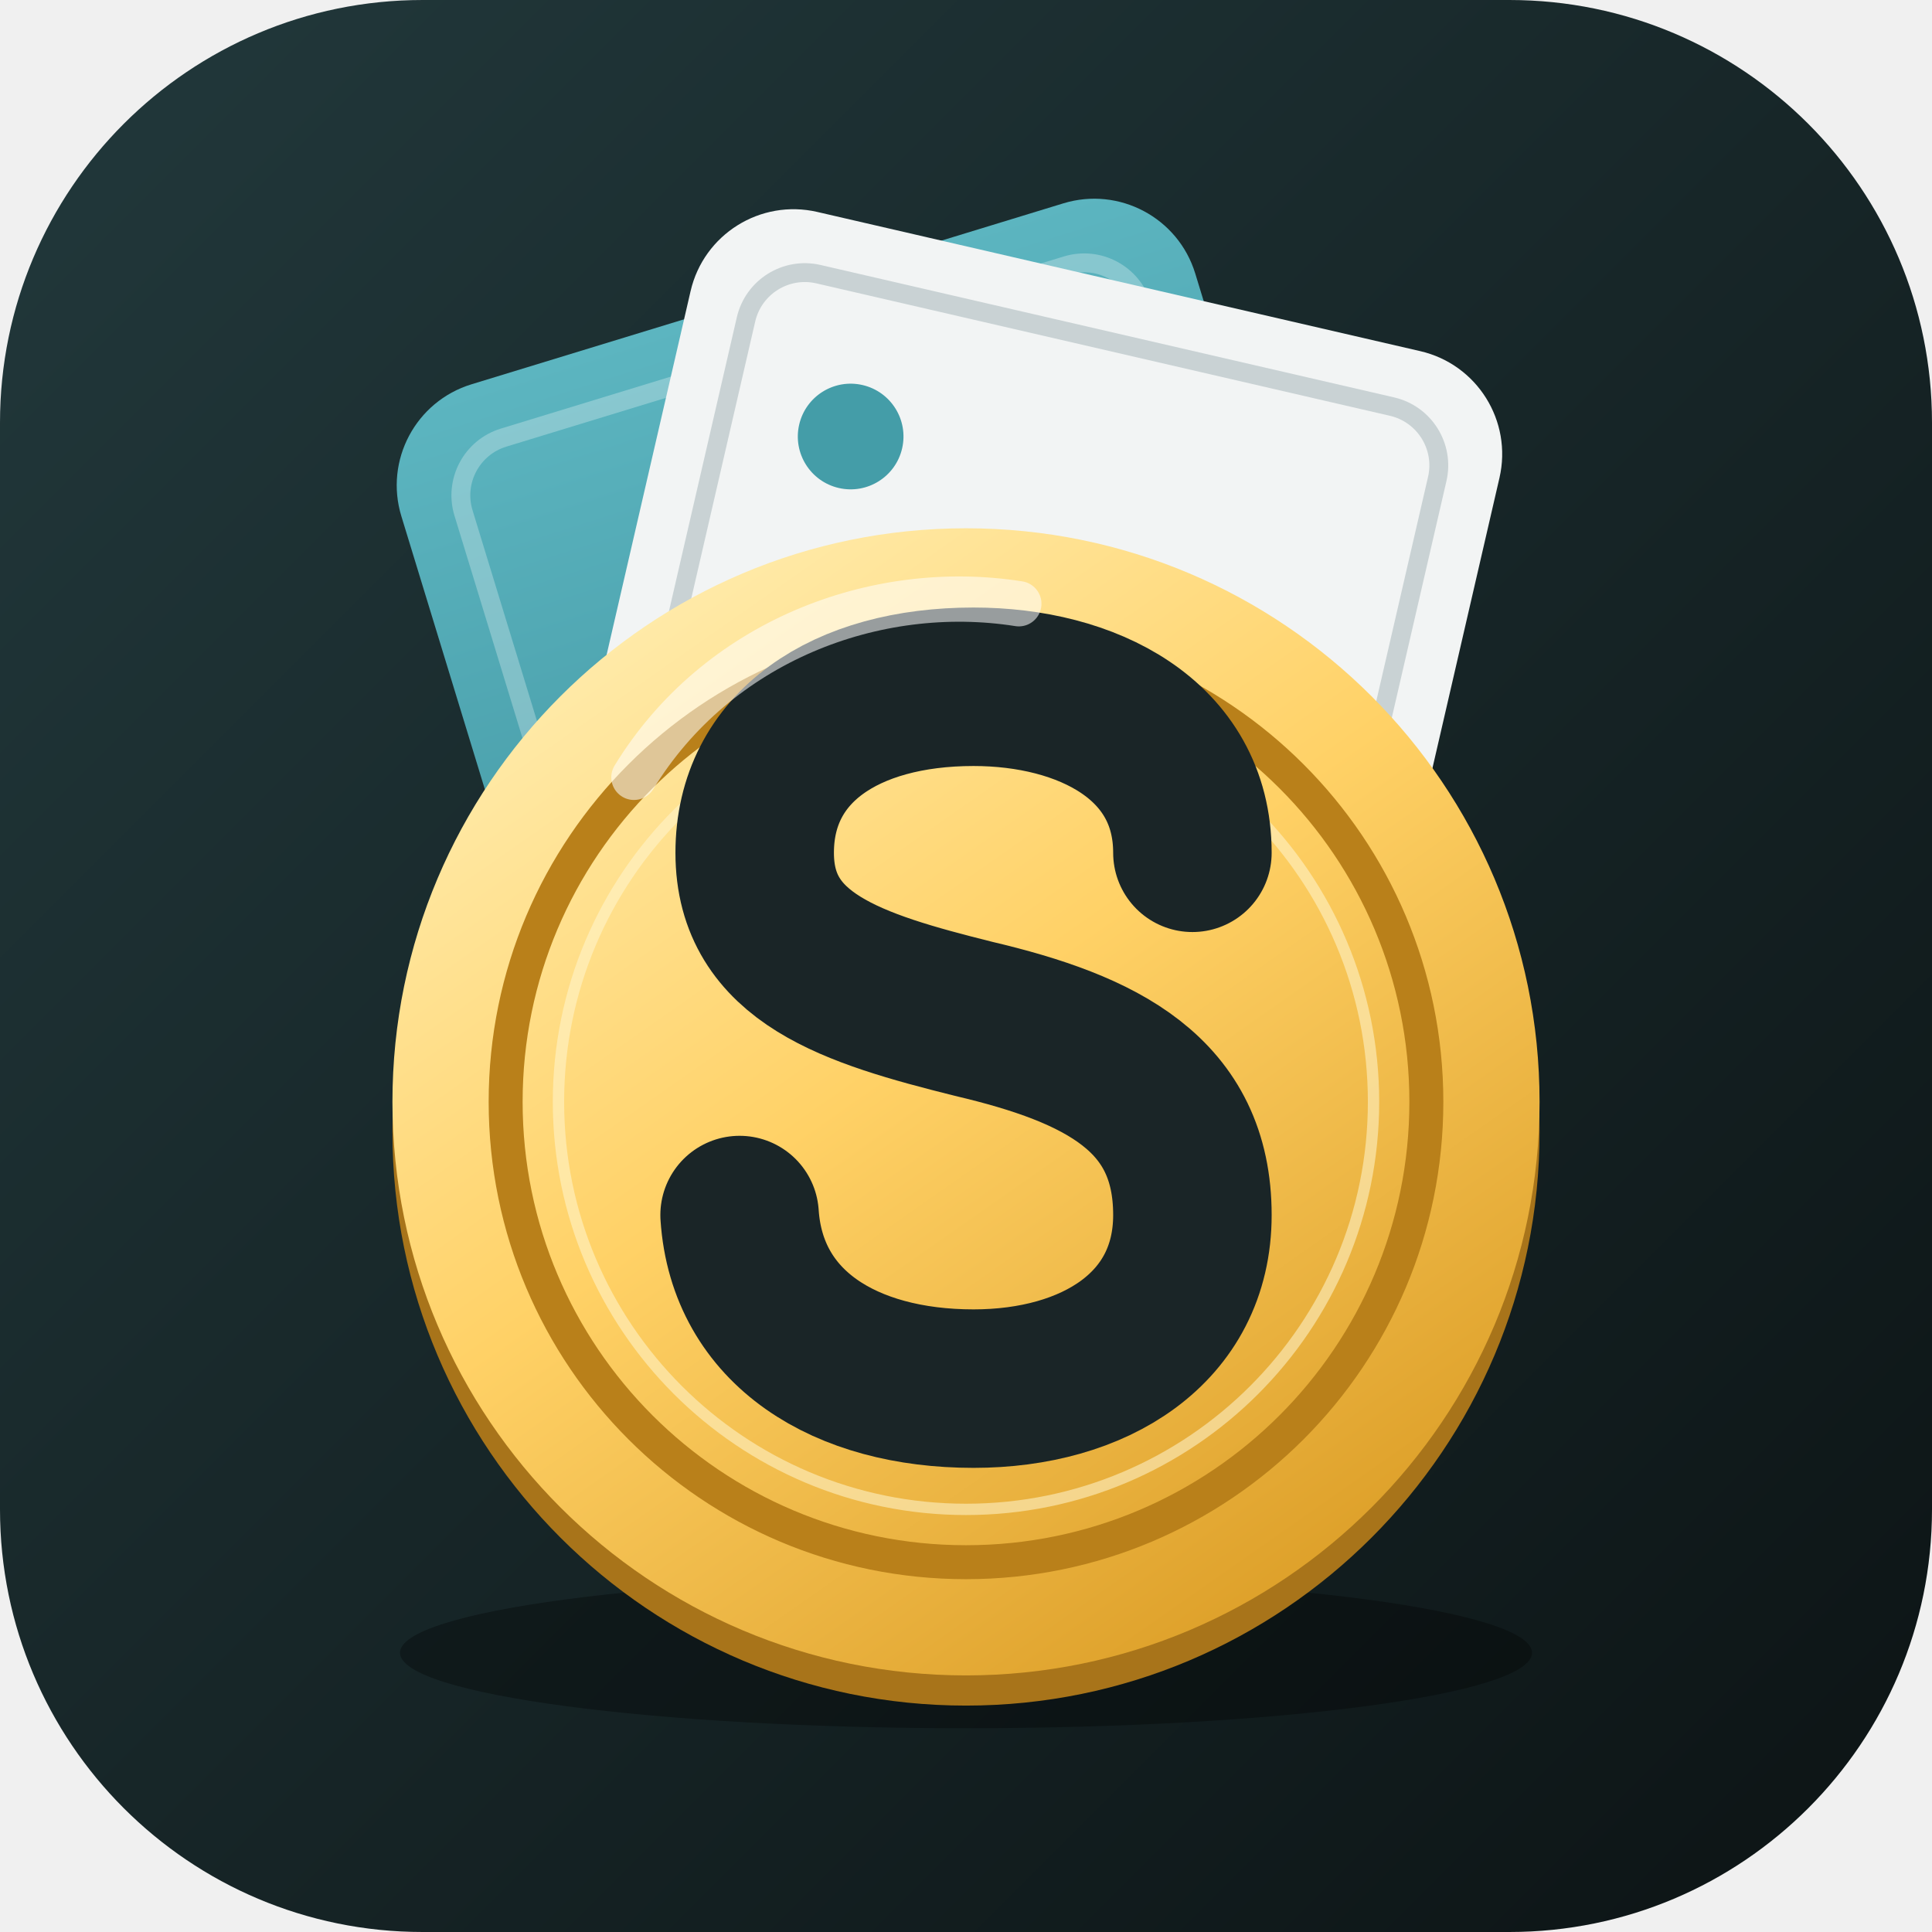
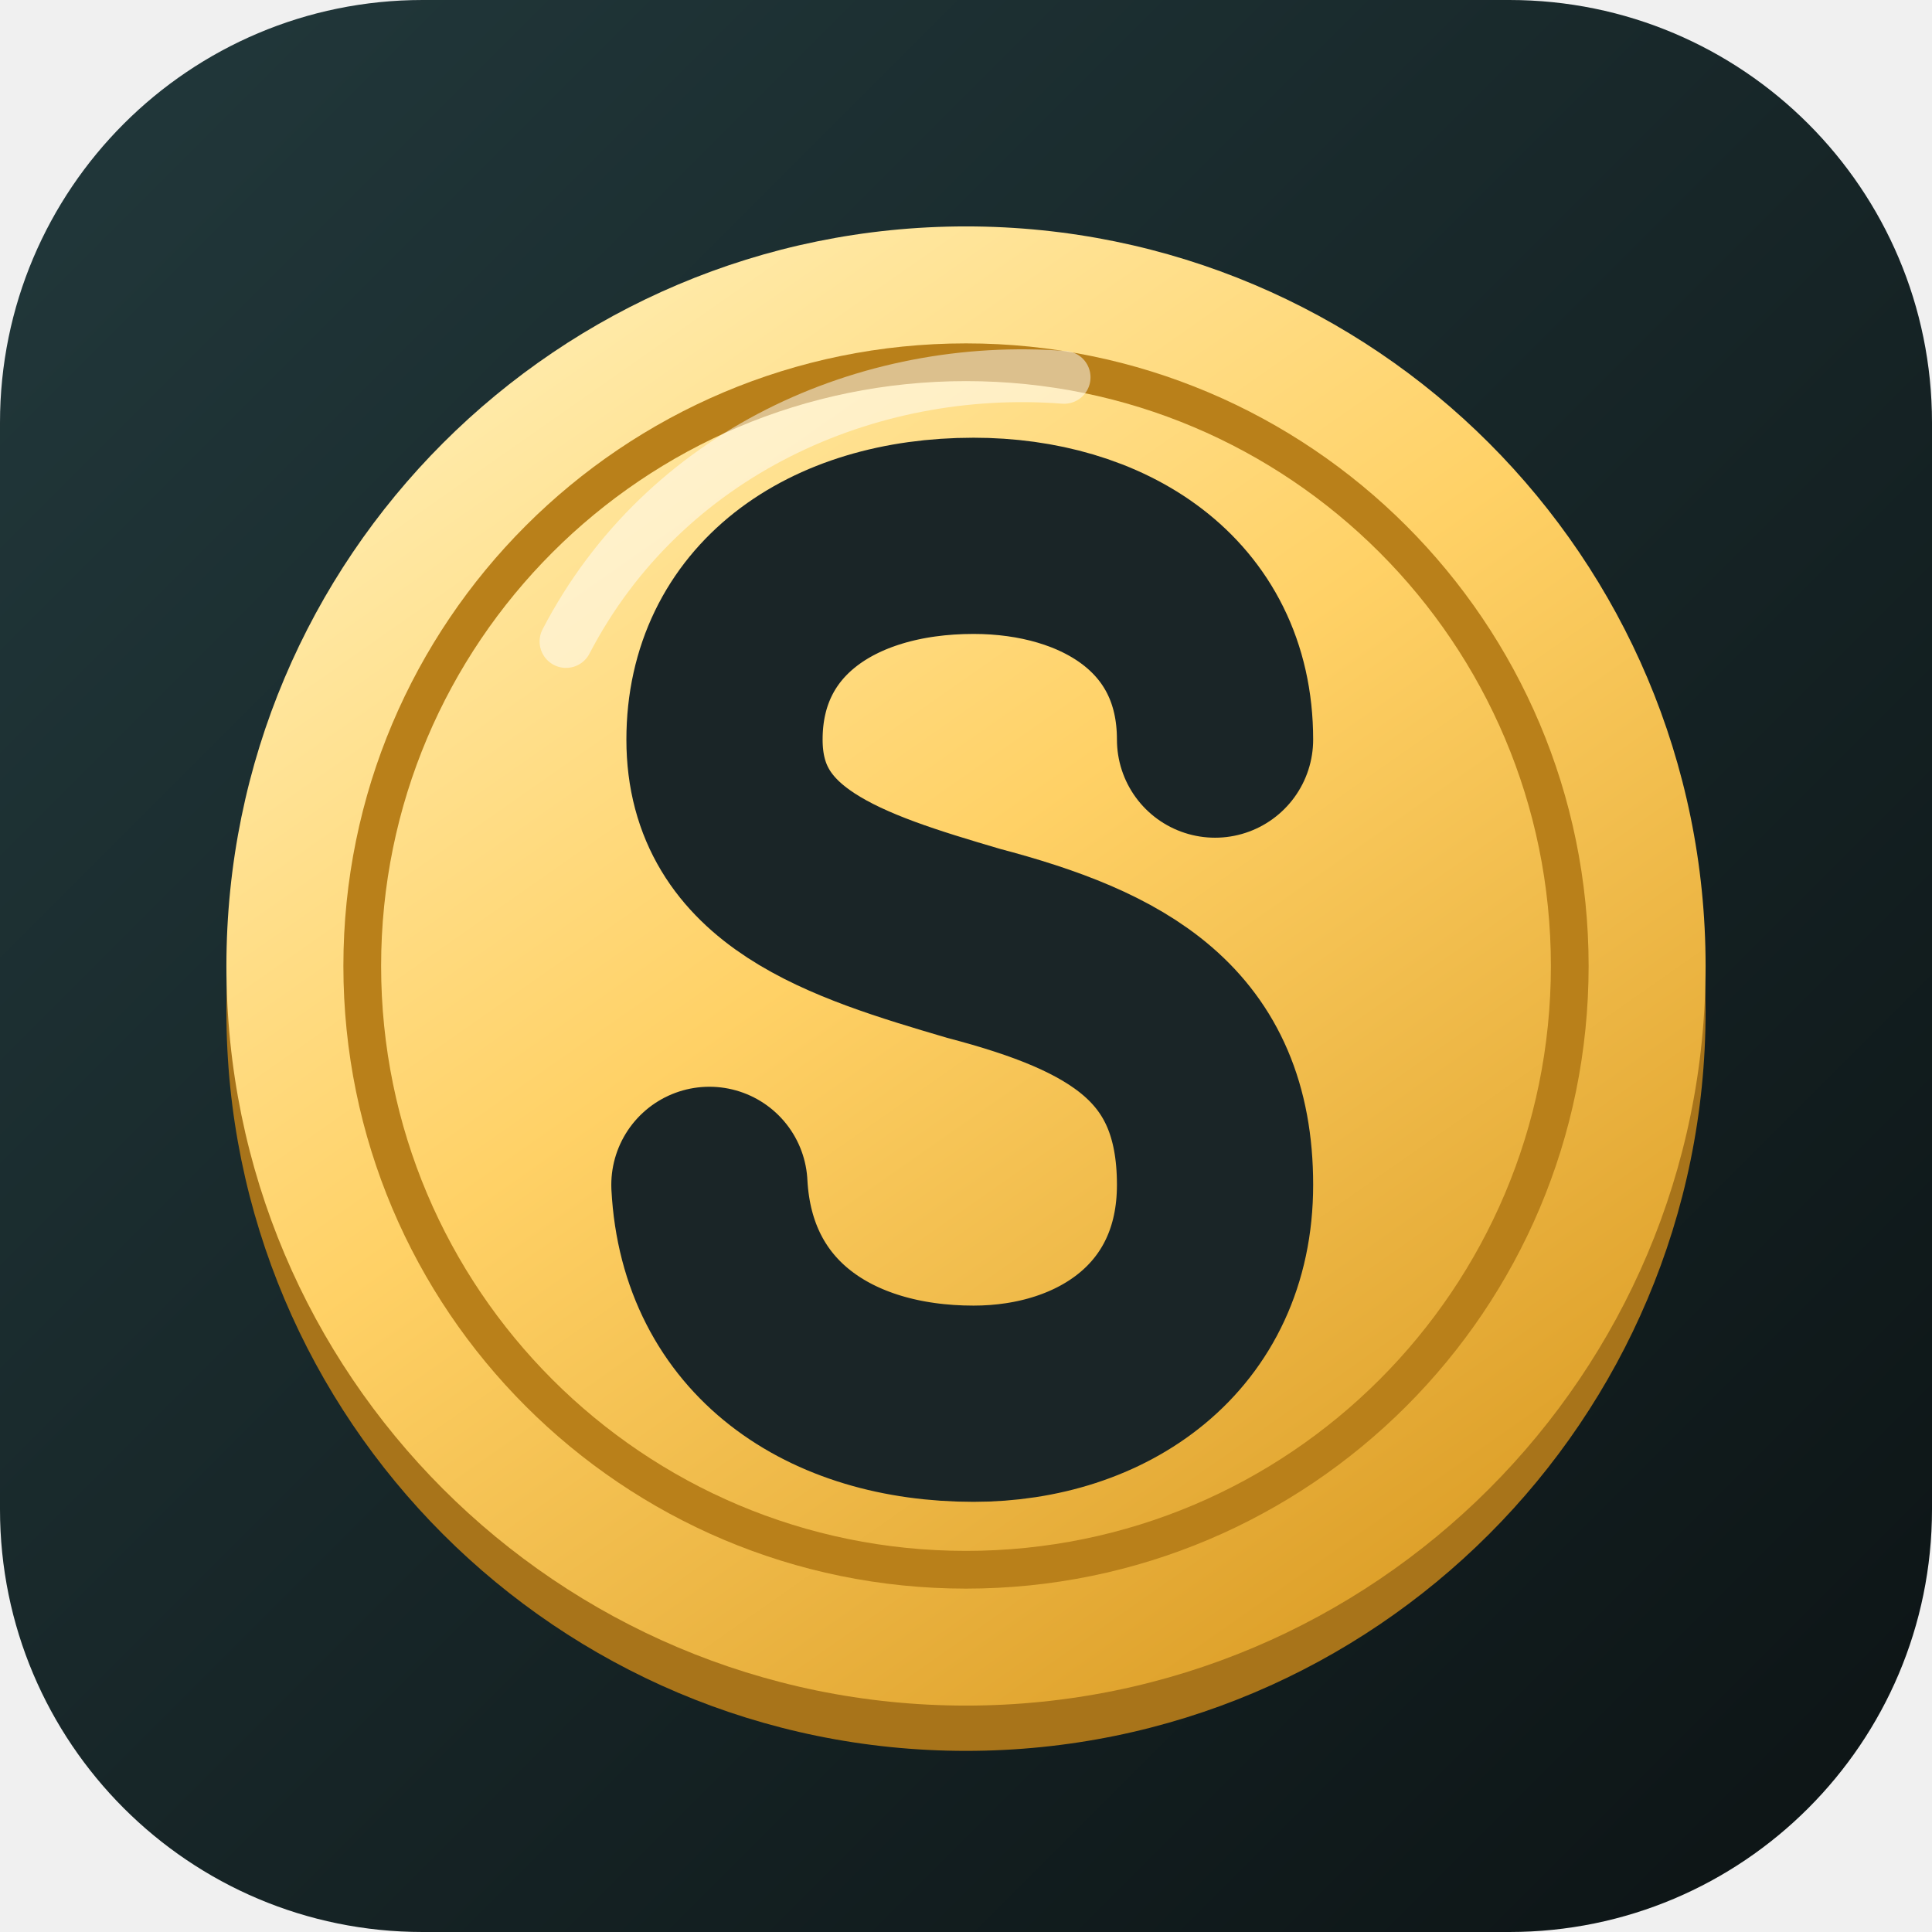
<svg xmlns="http://www.w3.org/2000/svg" viewBox="0 0 512 512">
  <defs>
    <linearGradient id="p" x1="0" y1="0" x2="1" y2="1">
      <stop offset="0" stop-color="#22393c" />
      <stop offset="1" stop-color="#0c1314" />
    </linearGradient>
    <linearGradient id="z" x1="0.15" y1="0" x2="0.85" y2="1">
      <stop offset="0" stop-color="#fff0b8" />
      <stop offset=".45" stop-color="#ffd166" />
      <stop offset="1" stop-color="#d8981f" />
    </linearGradient>
-     <linearGradient id="k" x1="0" y1="0" x2="0" y2="1">
-       <stop offset="0" stop-color="#5cb5c0" />
-       <stop offset="1" stop-color="#2f7f8b" />
-     </linearGradient>
  </defs>
  <rect width="512" height="512" rx="112" fill="url(#p)" />
-   <g transform="rotate(-17 256 250)">
-     <rect x="146" y="70" width="220" height="312" rx="28" fill="url(#k)" />
-     <rect x="162" y="86" width="188" height="280" rx="16" fill="none" stroke="#fff" stroke-opacity=".28" stroke-width="5" />
-   </g>
-   <g transform="rotate(13 256 250)">
-     <rect x="146" y="70" width="220" height="312" rx="28" fill="#f2f4f4" />
-     <rect x="162" y="86" width="188" height="280" rx="16" fill="none" stroke="#c9d2d4" stroke-width="5" />
-     <circle cx="196" cy="126" r="14" fill="#449da8" />
-   </g>
-   <ellipse cx="256" cy="438" rx="150" ry="20" fill="#000" opacity=".32" />
-   <circle cx="256" cy="300" r="152" fill="#a8741a" />
-   <circle cx="256" cy="292" r="152" fill="url(#z)" />
-   <circle cx="256" cy="292" r="122" fill="none" stroke="#b9801a" stroke-width="9" />
-   <circle cx="256" cy="292" r="108" fill="none" stroke="#fff6cf" stroke-opacity=".55" stroke-width="3" />
-   <path d="M316 226C316 196 288 182 258 182C224 182 200 198 200 226C200 254 226 262 258 270C292 278 316 290 316 322C316 352 290 368 258 368C224 368 198 352 196 322" fill="none" stroke="#1a2527" stroke-width="42" stroke-linecap="round" />
-   <path d="M168 206C190 170 232 154 270 160" fill="none" stroke="#fff" stroke-opacity=".55" stroke-width="12" stroke-linecap="round" />
+   <circle cx="256" cy="268" r="196" fill="#a8741a" />
+   <circle cx="256" cy="256" r="196" fill="url(#z)" />
+   <circle cx="256" cy="256" r="160" fill="none" stroke="#b9801a" stroke-width="10" />
+   <path d="M322 196C322 160 292 142 258 142C220 142 192 162 192 196C192 230 224 240 258 250C296 260 322 274 322 314C322 352 292 372 258 372C220 372 190 352 188 314" fill="none" stroke="#1a2527" stroke-width="52" stroke-linecap="round" />
+   <path d="M150 170C176 120 230 96 282 100" fill="none" stroke="#fff" stroke-opacity=".5" stroke-width="14" stroke-linecap="round" />
</svg>
